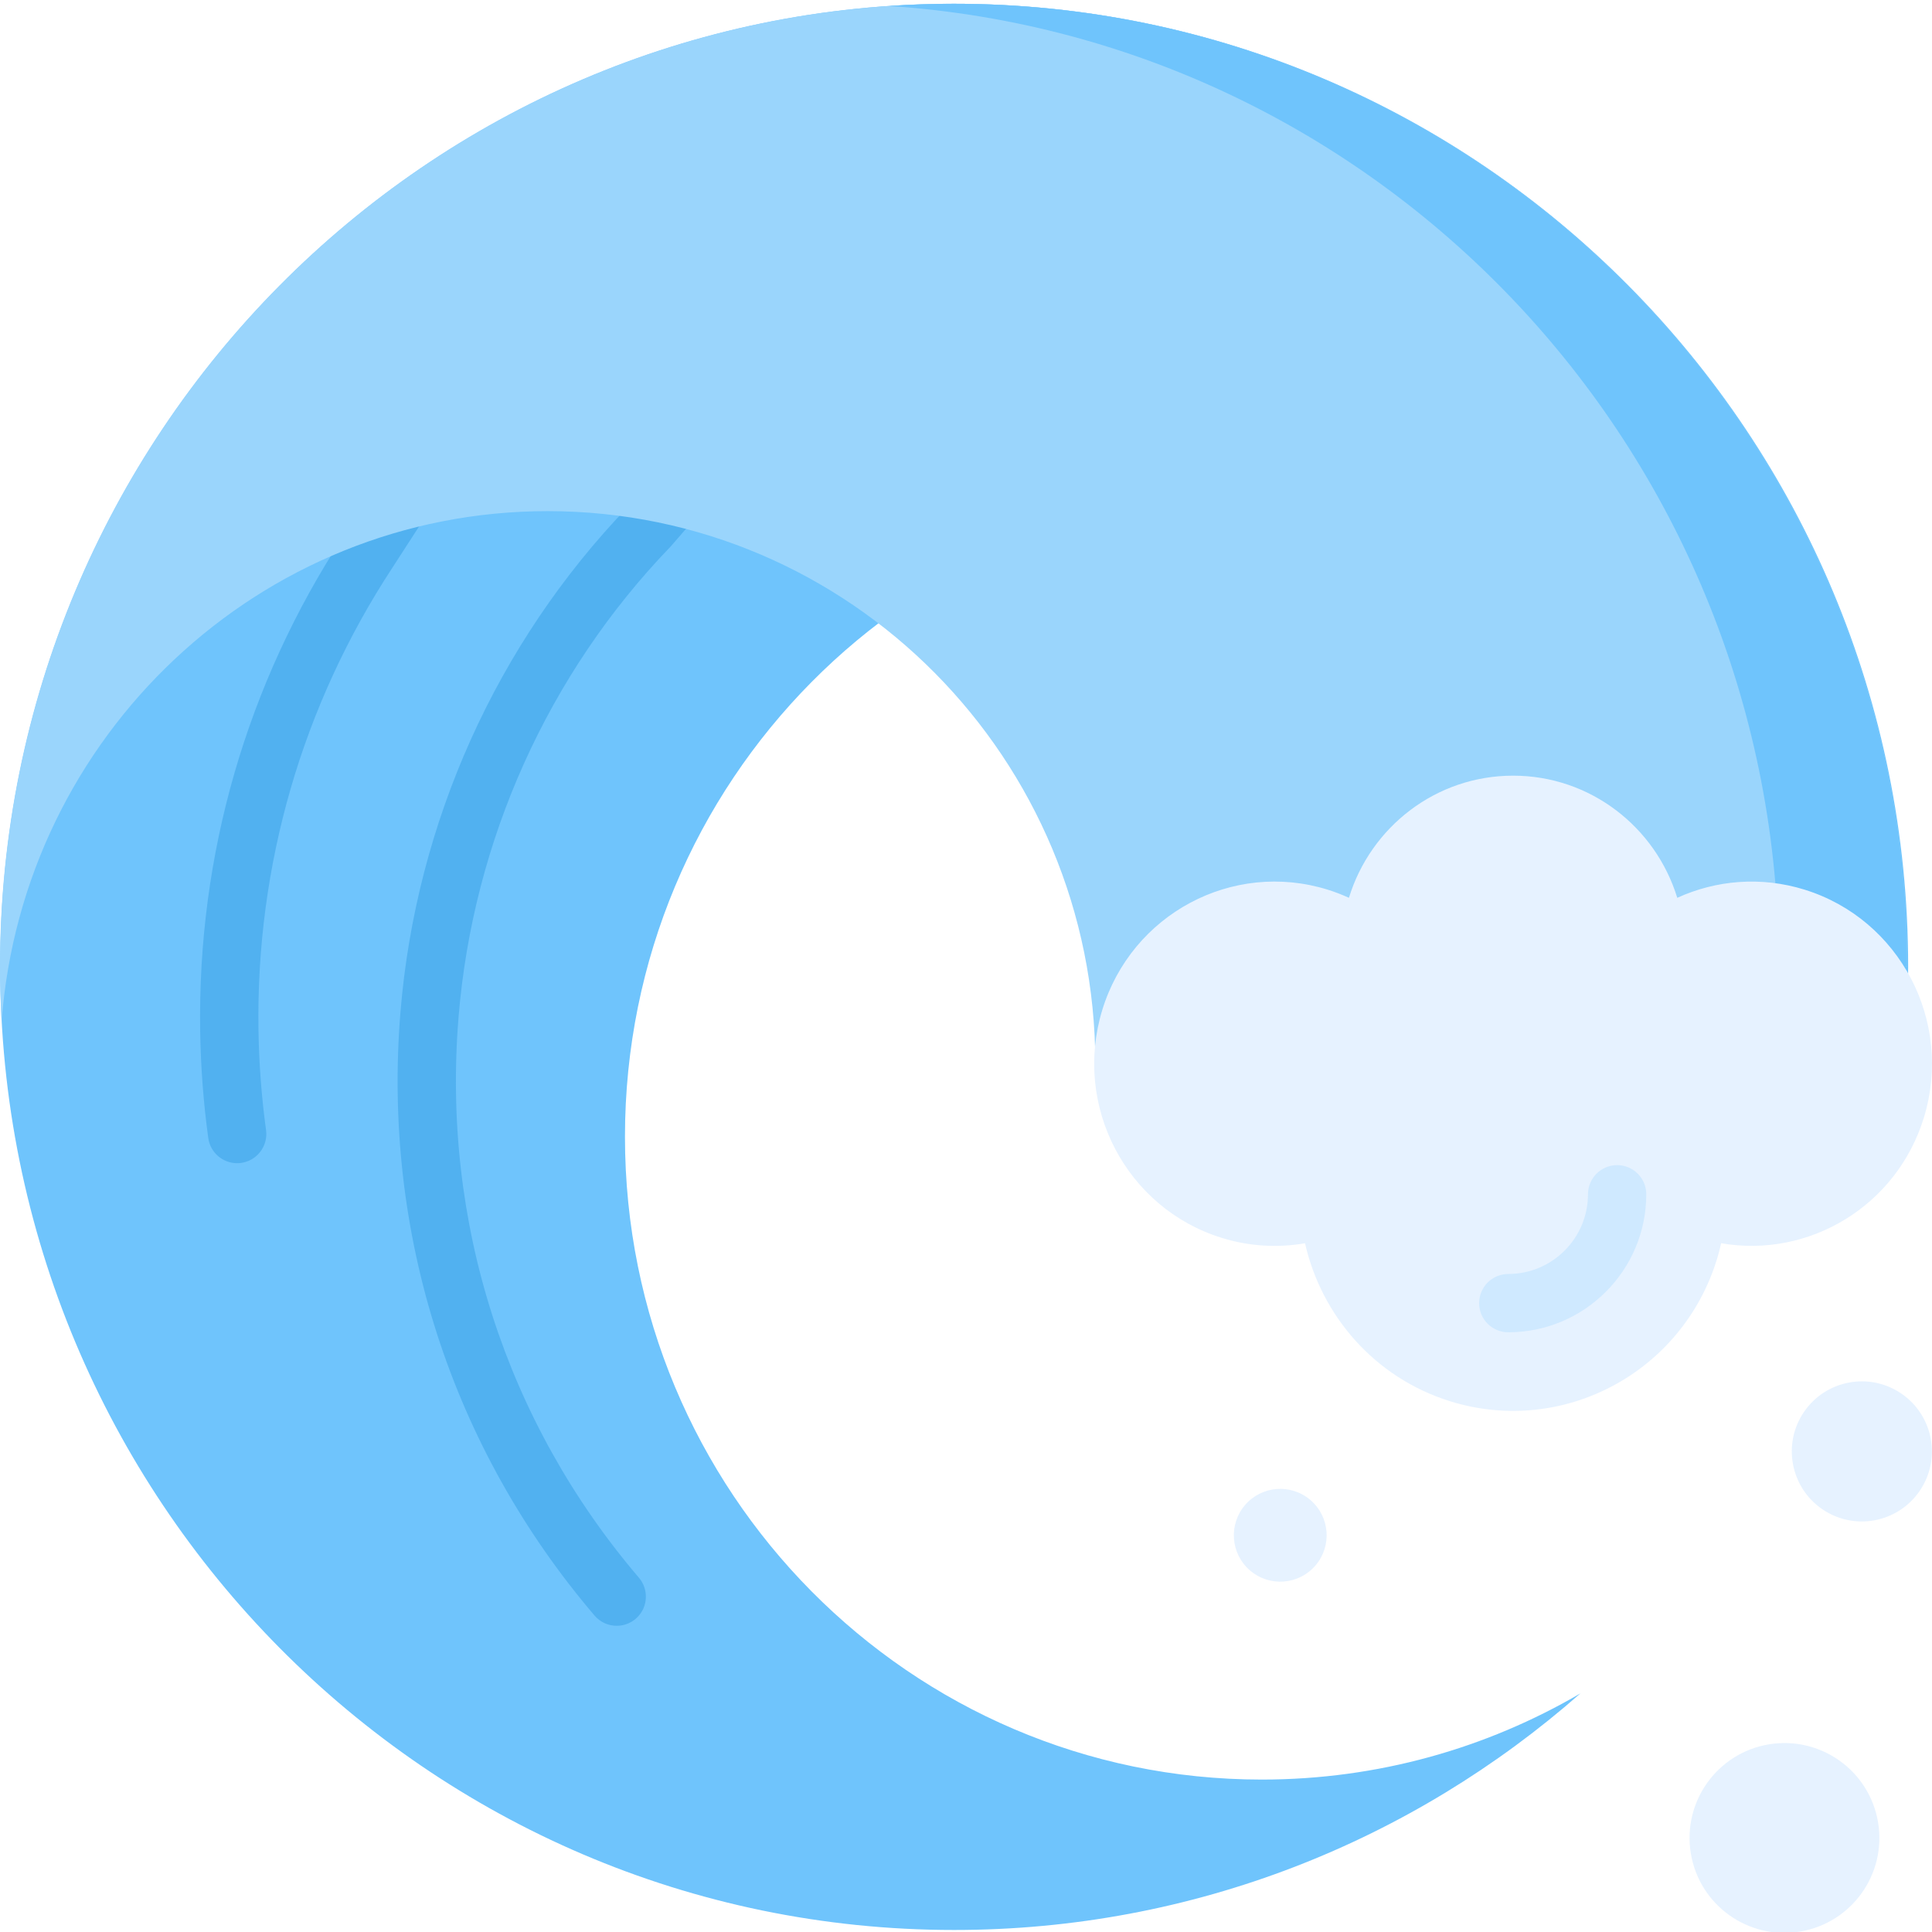
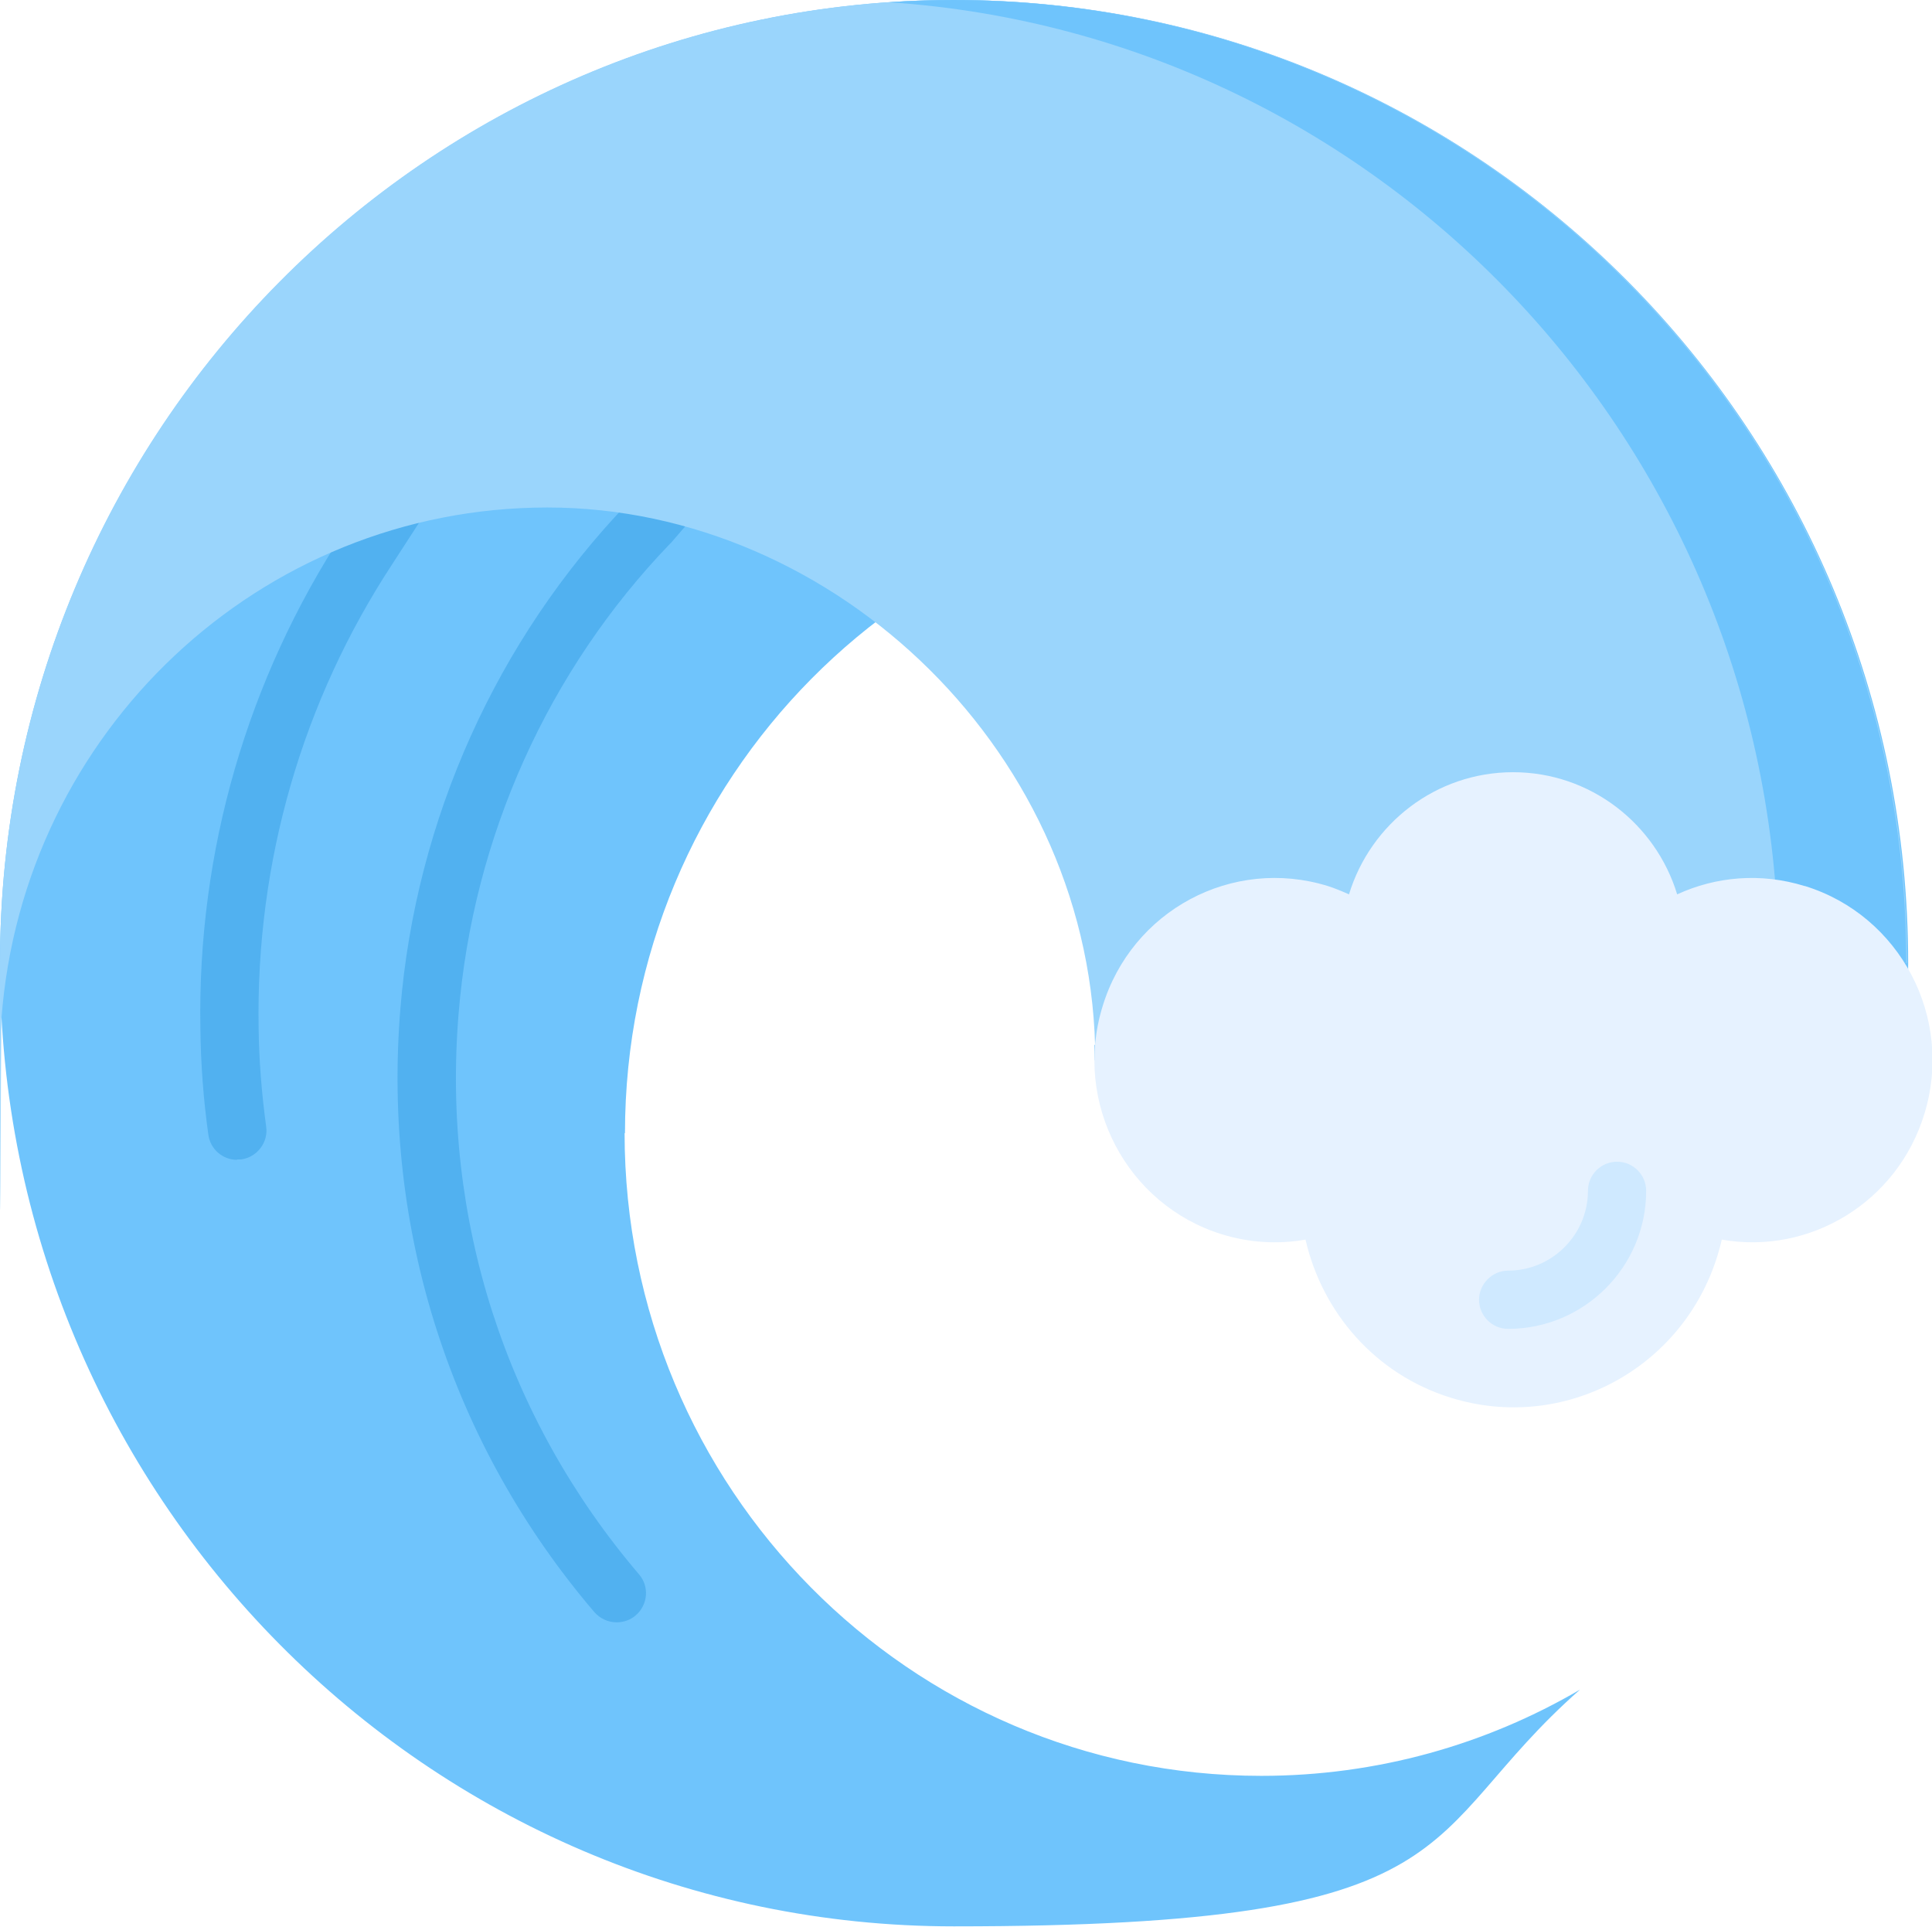
- <svg xmlns="http://www.w3.org/2000/svg" width="511pt" height="511pt" viewBox="0 0 511.999 511">
-   <path fill="#6fc4fc" d="M165.621 300.738c0-94.093 75.555-170.37 168.758-170.37 90.703 0 164.68 72.245 168.582 162.843a259.4 259.4 0 0 0 2.719-37.477C505.68 114.774 392.492.5 252.863.5 113.238.5.047 114.773.047 255.734s113.191 255.23 252.816 255.23c63.52 0 121.563-23.652 165.969-62.702-24.84 14.523-53.684 22.843-84.453 22.843-93.203 0-168.758-76.277-168.758-170.367m0 0" />
-   <path fill="#51b1f0" d="M62.84 307.758c-3.8 0-7.117-2.805-7.649-6.676a236 236 0 0 1-2.14-28.152c-.762-46.907 12.379-92.352 38.004-131.43l15.777-24.402c2.316-3.582 7.102-4.606 10.684-2.293a7.733 7.733 0 0 1 2.293 10.687L104 149.93c-23.945 36.52-36.21 78.953-35.5 122.746a221 221 0 0 0 2.004 26.304 7.725 7.725 0 0 1-6.606 8.704 7.5 7.5 0 0 1-1.058.074m100.605 122.594a7.72 7.72 0 0 1-5.886-2.715c-37.973-44.532-56.243-101.324-51.434-159.918 4.121-50.207 25.508-97.735 60.227-133.852l15.304-17.637a7.72 7.72 0 0 1 10.899-.77 7.725 7.725 0 0 1 .773 10.9l-15.433 17.785q-.134.151-.274.296c-32.34 33.579-52.262 77.809-56.094 124.543-4.468 54.465 12.504 107.25 47.793 148.63a7.728 7.728 0 0 1-5.875 12.738m0 0" />
-   <path fill="#9ad5fc" d="M505.418 255.625C505.418 114.723 392.273.5 252.707.5S0 114.723 0 255.625c0 4.902.152 9.77.422 14.605 5.691-75.664 68.308-135.273 144.715-135.273 80.156 0 145.136 65.602 145.136 146.523zm0 0" />
-   <path fill="#6fc4fc" d="M252.707.5c-5.71 0-11.375.21-16.996.586C367.348 9.914 471.42 120.492 471.42 255.62l-181.206 21.781q.058 2.034.058 4.078l215.145-25.859C505.418 114.723 392.278.5 252.707.5m0 0" />
-   <path fill="#e6f2ff" d="M478.25 235.273c-11.598-3.601-23.512-2.523-33.758 2.157-5.746-18.75-23.05-32.371-43.508-32.371s-37.761 13.62-43.504 32.37a48 48 0 0 0-5.617-2.156c-25.234-7.843-51.992 6.45-59.765 31.926-7.77 25.477 6.39 52.488 31.625 60.332a47.1 47.1 0 0 0 22.12 1.446c4.364 19.234 18.473 35.656 38.493 41.882 29.86 9.282 61.516-7.629 70.707-37.773a56 56 0 0 0 1.074-4.117c23.344 4.058 46.598-9.903 53.75-33.36 7.774-25.476-6.383-52.488-31.617-60.336m19.46 247.177c-2.28-13.7-15.233-22.962-28.937-20.68-13.699 2.28-22.96 15.234-20.68 28.937 2.278 13.7 15.235 22.961 28.934 20.68 13.703-2.278 22.961-15.235 20.684-28.938m6.191-113.621c-8.453-5.797-20.007-3.644-25.804 4.813-5.797 8.453-3.645 20.007 4.812 25.804 8.453 5.801 20.008 3.645 25.805-4.812 5.8-8.453 3.644-20.008-4.813-25.805M347.297 397.04c-5.149-4.43-12.91-3.845-17.34 1.304-4.43 5.148-3.848 12.91 1.3 17.34 5.153 4.43 12.915 3.847 17.345-1.301 4.43-5.153 3.843-12.914-1.305-17.344m0 0" />
-   <path fill="#cfe9ff" d="M399.71 352.57c-4.269 0-7.726-3.457-7.726-7.726s3.457-7.727 7.727-7.727c11.644 0 21.117-9.472 21.117-21.117a7.726 7.726 0 0 1 7.727-7.727A7.724 7.724 0 0 1 436.28 316c0 20.164-16.406 36.57-36.57 36.57m0 0" />
+ <svg xmlns="http://www.w3.org/2000/svg" id="Layer_1" viewBox="0 0 511 509.5">
+   <path d="M165.3 299.7c0-93.9 75.4-170 168.4-170S498.1 201.8 502 292.2c1.8-12.4 2.7-24.9 2.7-37.4C504.7 114.1 391.7 0 252.4 0S0 114.1 0 254.7s113 254.7 252.3 254.7 121.3-23.6 165.6-62.6c-24.8 14.5-53.6 22.8-84.3 22.8-93 0-168.4-76.1-168.4-170" style="fill:#6fc4fc" />
+   <path d="M62.7 306.7c-3.8 0-7.1-2.8-7.6-6.7-1.3-9.3-2-18.7-2.1-28.1-.8-46.8 12.4-92.2 37.9-131.2l15.7-24.4c2.3-3.6 7.1-4.6 10.7-2.3s4.6 7.1 2.3 10.7l-15.8 24.4c-23.9 36.4-36.1 78.8-35.4 122.5.1 8.8.8 17.5 2 26.3.6 4.2-2.4 8.1-6.6 8.7h-1.1M163.1 429c-2.3 0-4.4-1-5.9-2.7-37.9-44.4-56.1-101.1-51.3-159.6 4.1-50.1 25.5-97.5 60.1-133.6l15.3-17.6c2.8-3.2 7.7-3.6 10.9-.8s3.6 7.7.8 10.9l-15.4 17.8c0 .1-.2.2-.3.3-32.3 33.5-52.2 77.7-56 124.3-4.5 54.4 12.5 107 47.7 148.3 2.8 3.2 2.4 8.1-.9 10.9-1.4 1.2-3.2 1.8-5 1.8" style="fill:#51b1f0" />
+   <path d="M504.4 254.6C504.4 114 391.5 0 252.2 0S0 114 0 254.6s.2 9.8.4 14.6c5.7-75.5 68.2-135 144.4-135s144.9 65.5 144.9 146.2z" style="fill:#9ad5fc" />
+   <path d="M252.2 0c-5.7 0-11.4.2-17 .6 131.4 8.8 235.2 119.2 235.2 254l-180.9 21.7v4.1l214.7-25.8C504.2 114 391.3 0 252 0" style="fill:#6fc4fc" />
+   <path d="M477.3 234.3c-11.6-3.6-23.5-2.5-33.7 2.2-5.7-18.7-23-32.3-43.4-32.3s-37.7 13.6-43.4 32.3c-1.8-.8-3.7-1.6-5.6-2.2-25.2-7.8-51.9 6.4-59.6 31.9-7.8 25.4 6.4 52.4 31.6 60.2 7.1 2.2 14.7 2.7 22.1 1.4 4.4 19.2 18.4 35.6 38.4 41.8 29.8 9.3 61.4-7.6 70.6-37.7.4-1.4.8-2.7 1.1-4.1 23.3 4.1 46.5-9.9 53.6-33.3 7.8-25.4-6.4-52.4-31.6-60.2" style="fill:#e6f2ff" />
+   <path d="M398.9 351.4c-4.3 0-7.7-3.5-7.7-7.7s3.5-7.7 7.7-7.7c11.6 0 21.1-9.5 21.1-21.1 0-4.3 3.5-7.7 7.7-7.7 4.3 0 7.7 3.5 7.7 7.7 0 20.1-16.4 36.5-36.5 36.5" style="fill:#cfe9ff" />
</svg>
